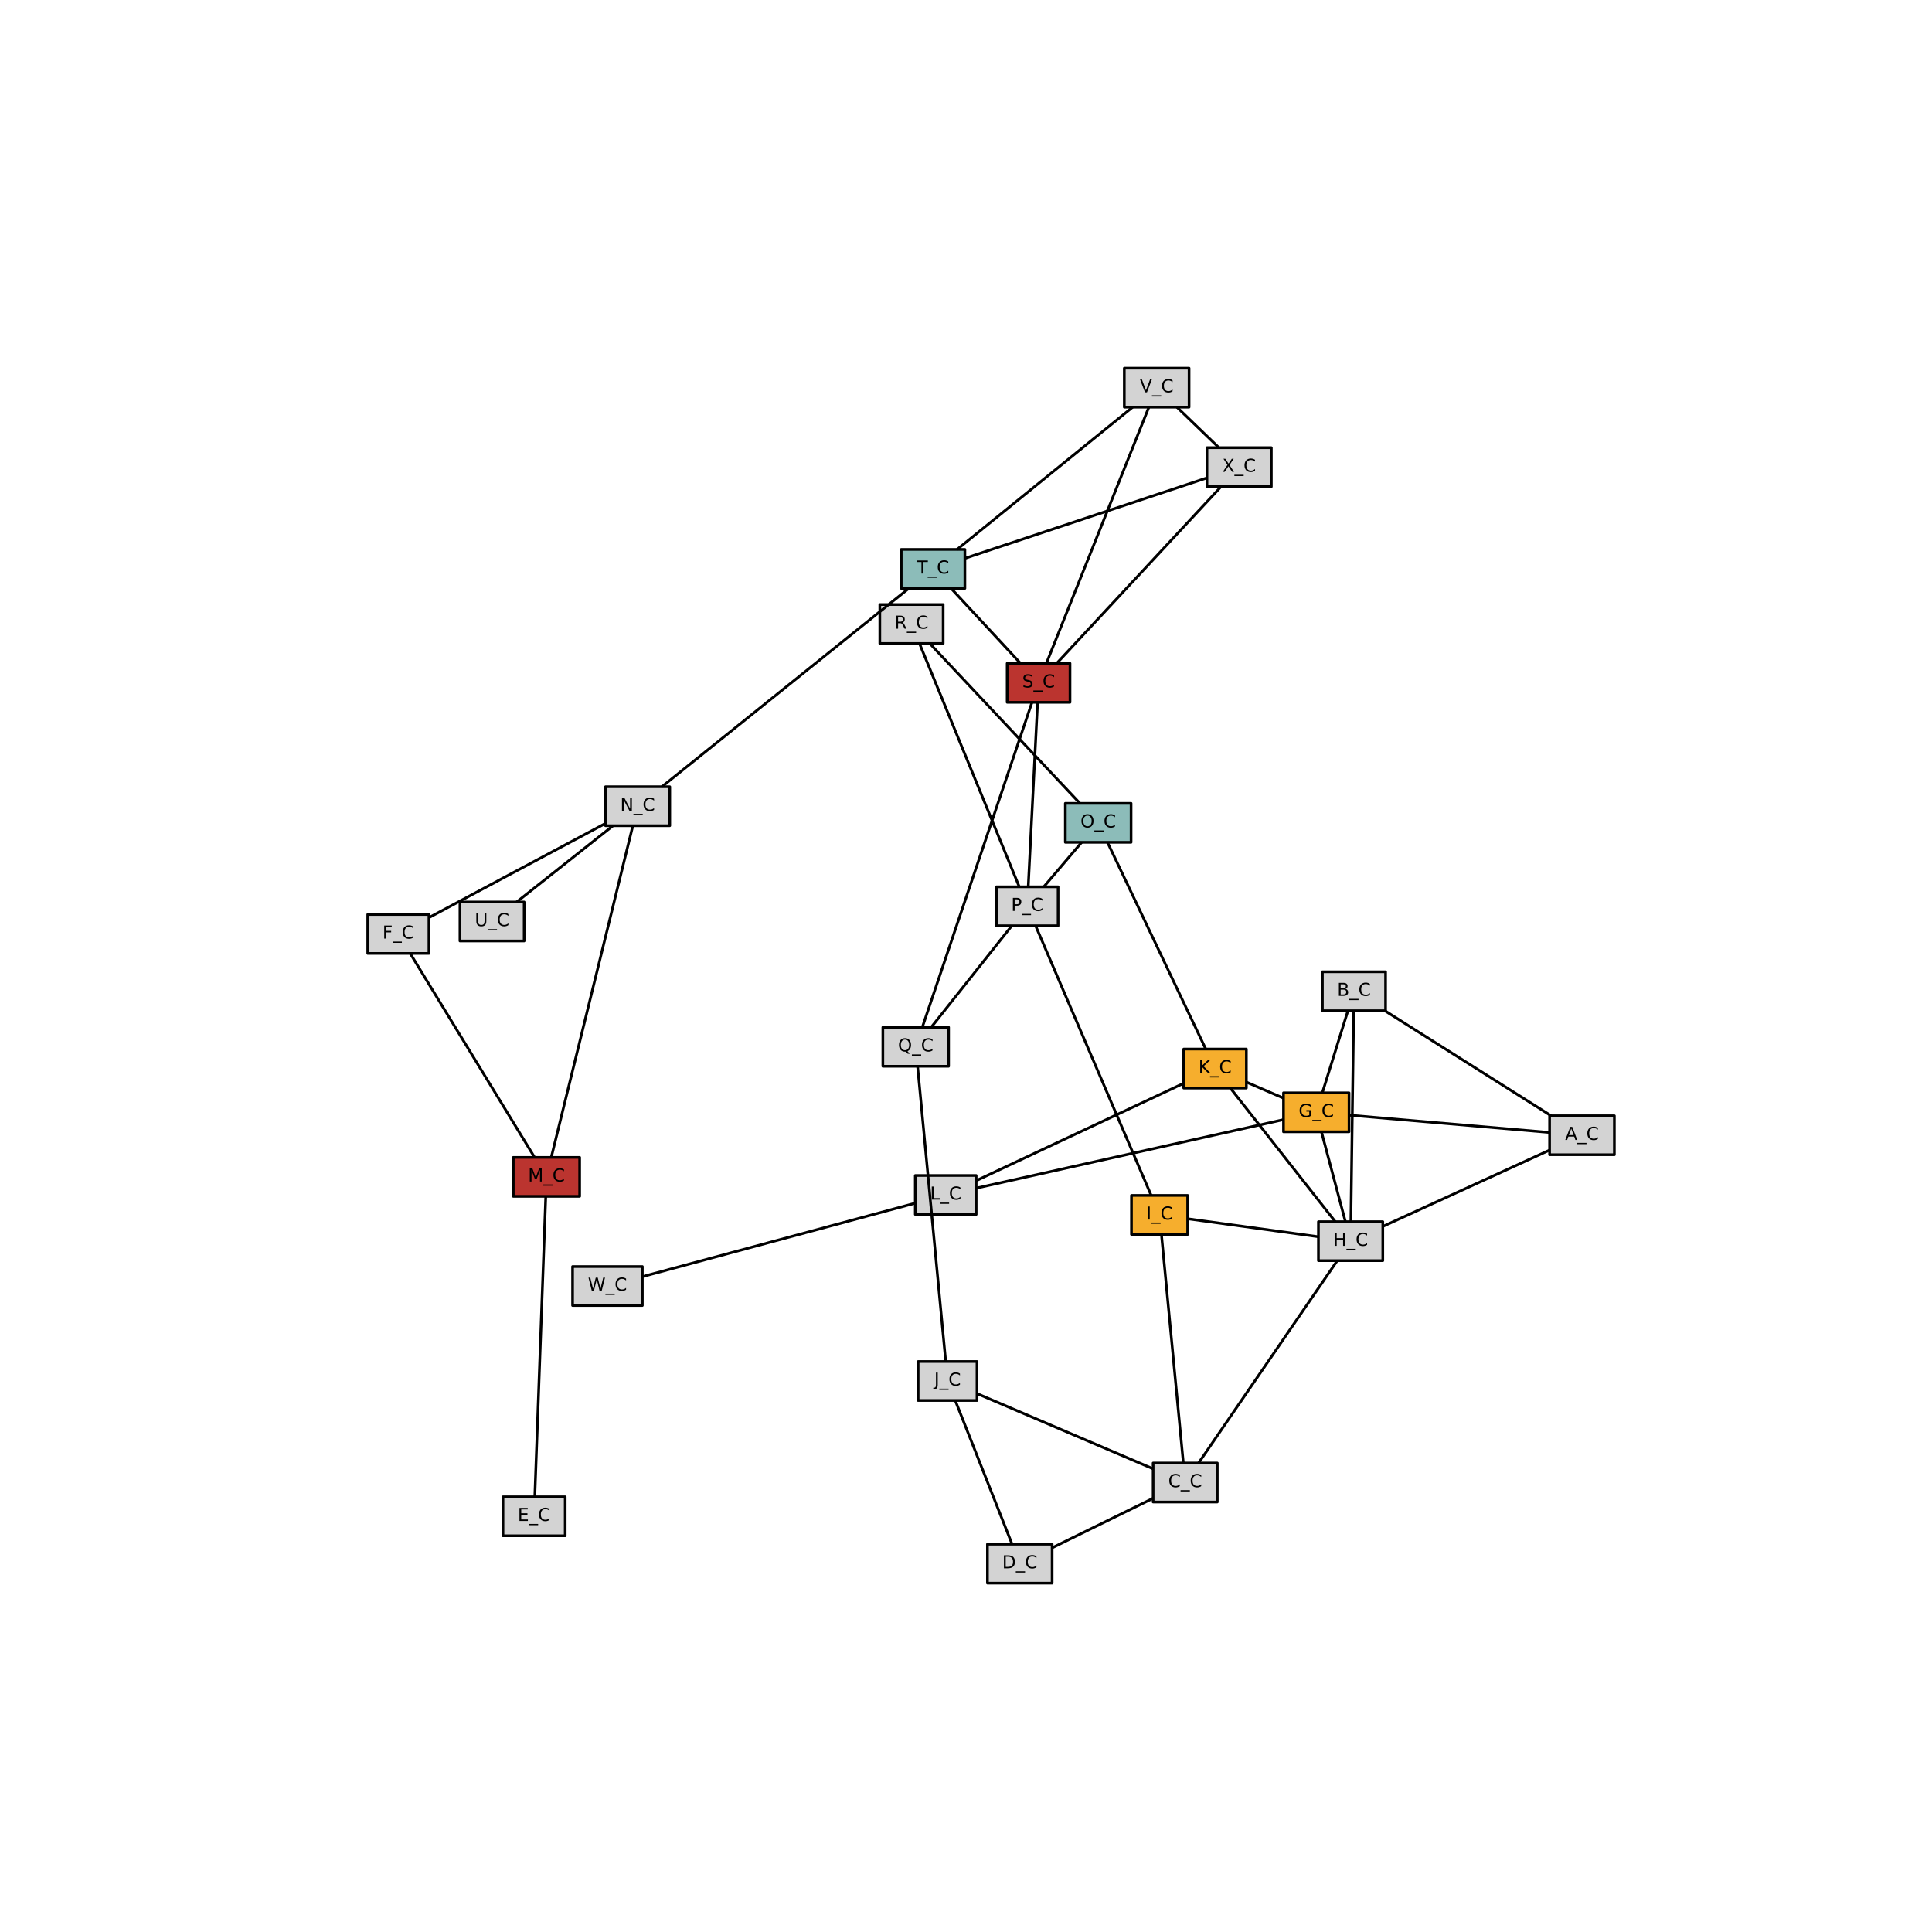
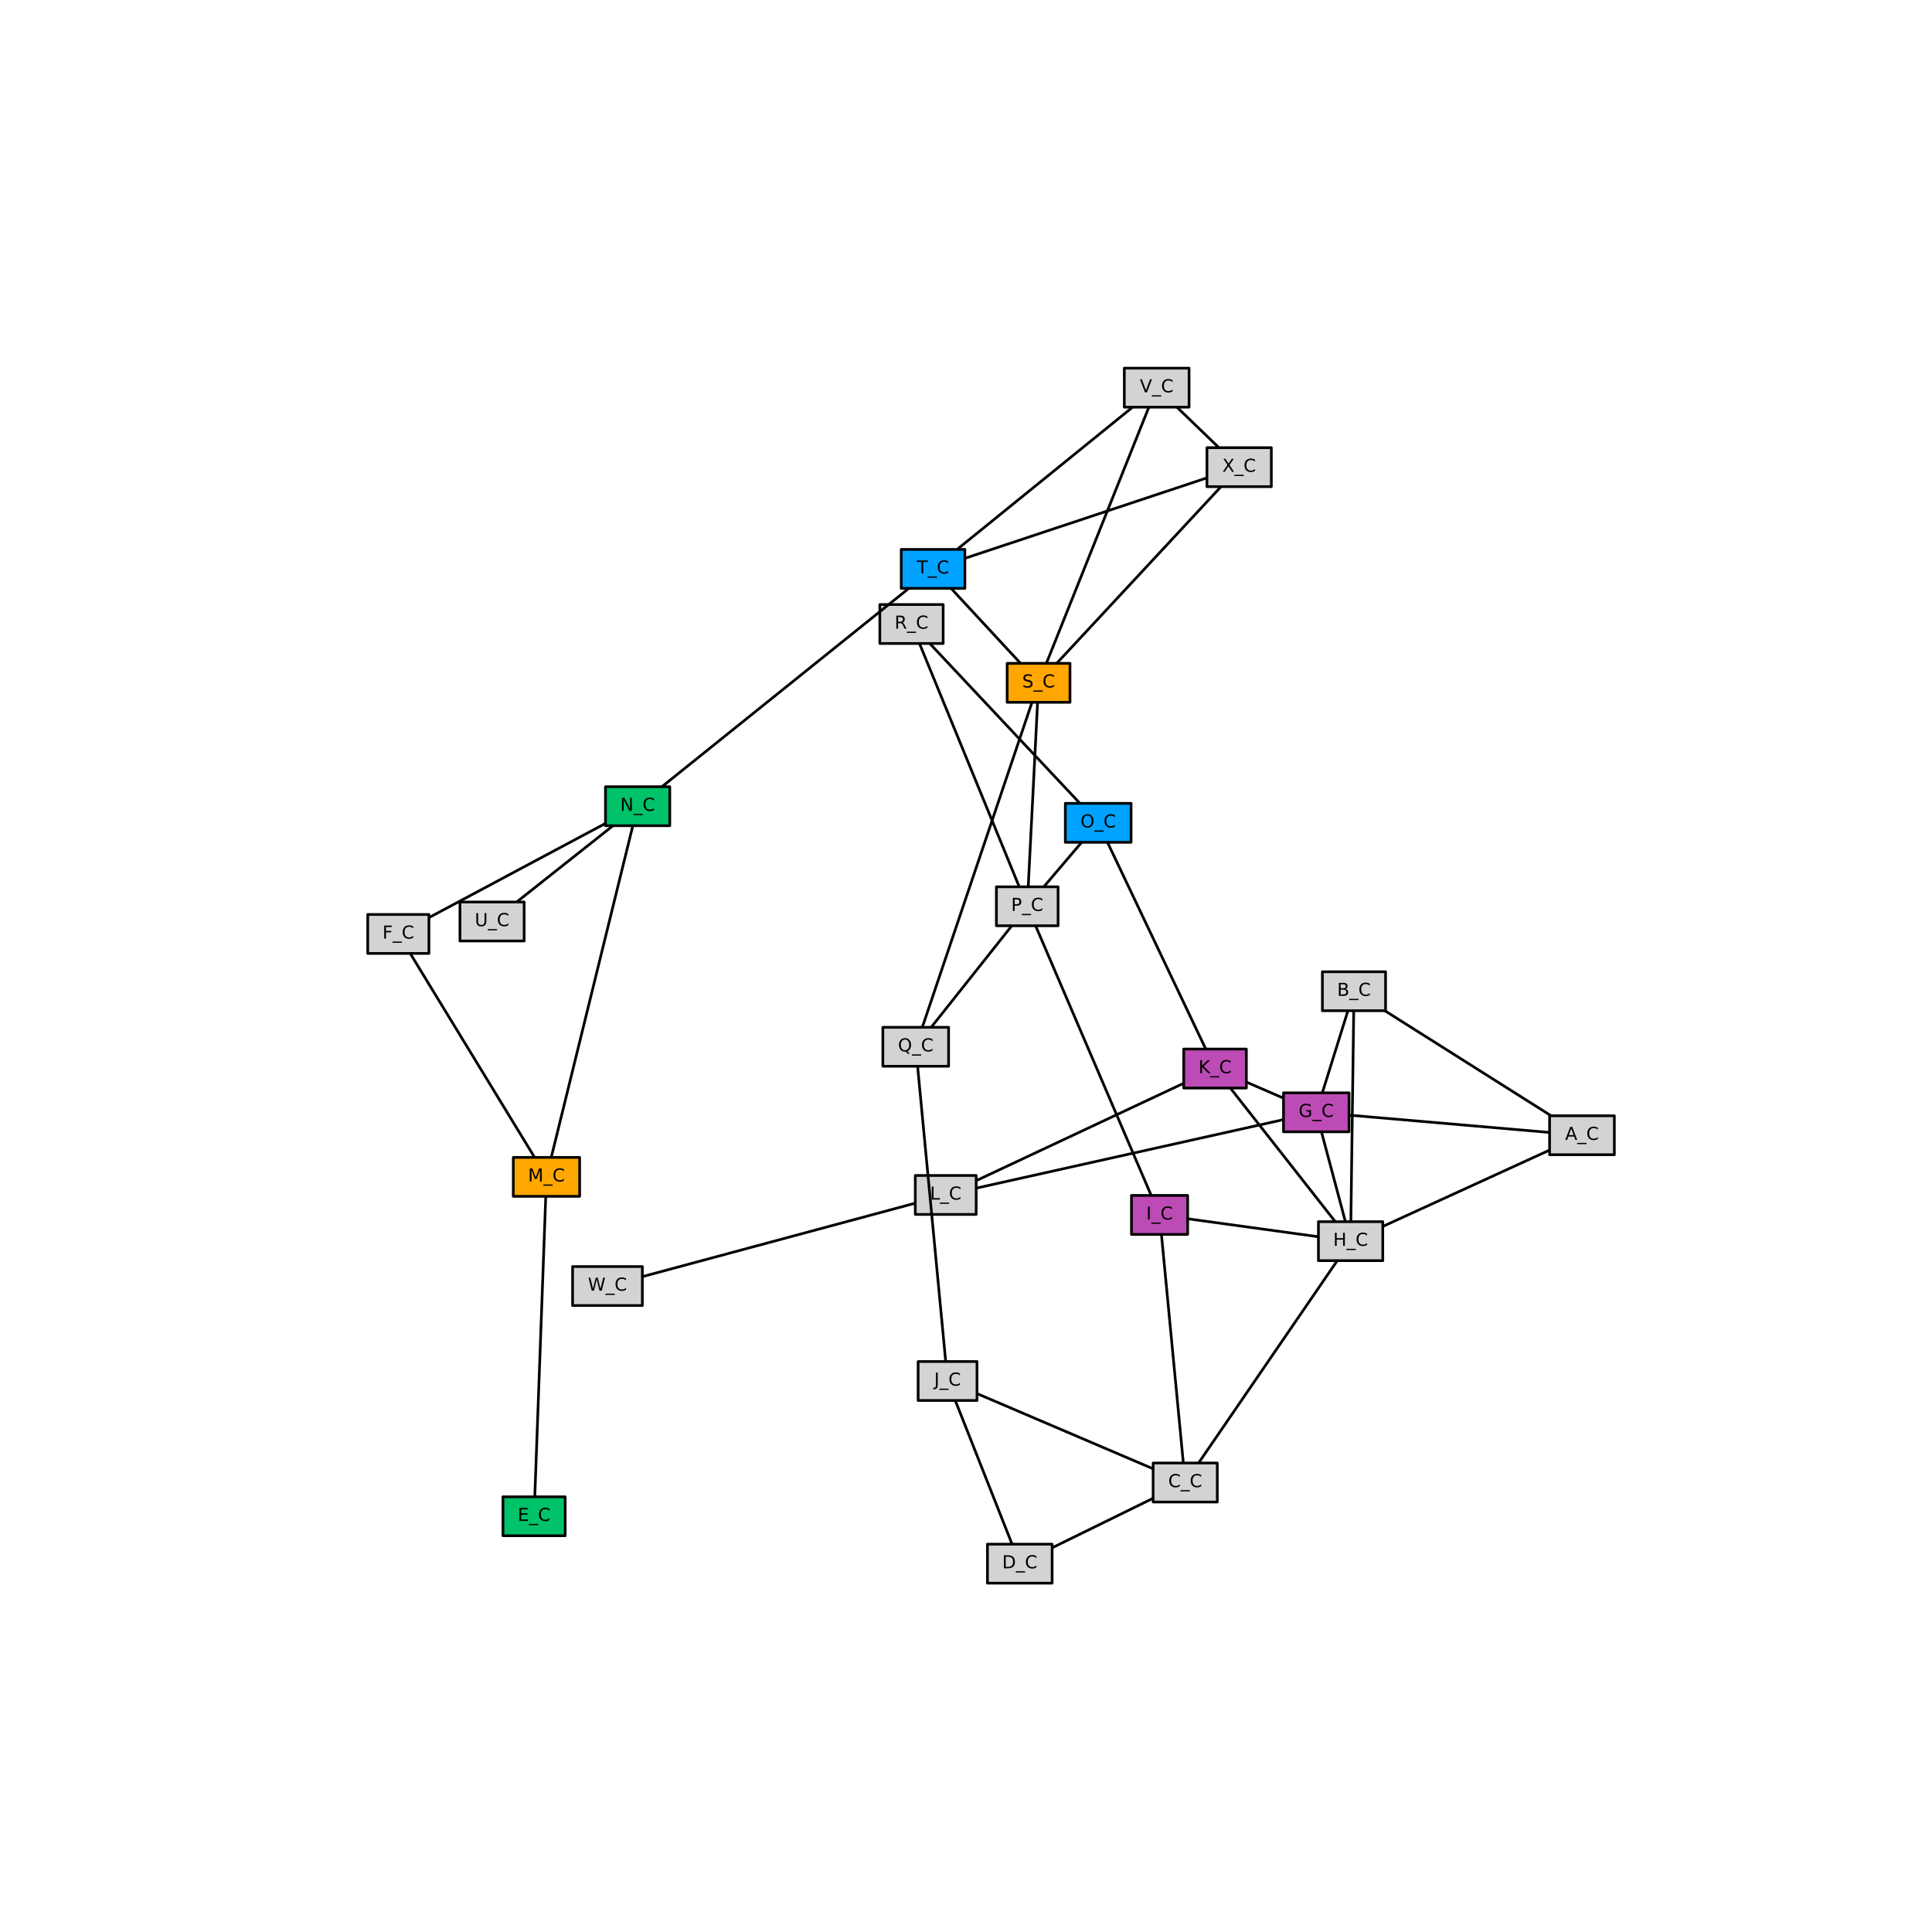
<svg xmlns="http://www.w3.org/2000/svg" xmlns:xlink="http://www.w3.org/1999/xlink" width="1080pt" height="1080pt" viewBox="0 0 1080 1080" version="1.1">
  <defs>
    <style type="text/css">*{stroke-linejoin: round; stroke-linecap: butt}</style>
  </defs>
  <g id="figure_1">
    <g id="patch_1">
      <path d="M 0 1080  L 1080 1080  L 1080 0  L 0 0  z " style="fill: #ffffff" />
    </g>
    <g id="axes_1">
      <g id="patch_2">
        <path d="M 135 961.2  L 972 961.2  L 972 129.6  L 135 129.6  z " style="fill: #ffffff" />
      </g>
      <g id="VertexCollection_1">
-         <path d="M 595.526 470.847  L 632.277 470.847  L 632.277 449.067  L 595.526 449.067  z " clip-path="url(#p5c0eb7feb5)" style="fill: #8cbcb9; stroke: #000000; stroke-width: 1.5" />
-         <path d="M 491.829 359.725  L 527.237 359.725  L 527.237 337.946  L 491.829 337.946  z " clip-path="url(#p5c0eb7feb5)" style="fill: #d3d3d3; stroke: #000000; stroke-width: 1.5" />
-         <path d="M 281.167 858.51  L 315.945 858.51  L 315.945 836.731  L 281.167 836.731  z " clip-path="url(#p5c0eb7feb5)" style="fill: #d3d3d3; stroke: #000000; stroke-width: 1.5" />
-         <path d="M 739.224 564.993  L 774.544 564.993  L 774.544 543.213  L 739.224 543.213  z " clip-path="url(#p5c0eb7feb5)" style="fill: #d3d3d3; stroke: #000000; stroke-width: 1.5" />
-         <path d="M 205.564 532.973  L 239.775 532.973  L 239.775 511.193  L 205.564 511.193  z " clip-path="url(#p5c0eb7feb5)" style="fill: #d3d3d3; stroke: #000000; stroke-width: 1.5" />
-         <path d="M 493.522 596.04  L 530.274 596.04  L 530.274 574.26  L 493.522 574.26  z " clip-path="url(#p5c0eb7feb5)" style="fill: #d3d3d3; stroke: #000000; stroke-width: 1.5" />
-         <path d="M 338.468 461.567  L 374.409 461.567  L 374.409 439.787  L 338.468 439.787  z " clip-path="url(#p5c0eb7feb5)" style="fill: #d3d3d3; stroke: #000000; stroke-width: 1.5" />
-         <path d="M 717.481 632.679  L 754.11 632.679  L 754.11 610.9  L 717.481 610.9  z " clip-path="url(#p5c0eb7feb5)" style="fill: #f6ae2d; stroke: #000000; stroke-width: 1.5" />
-         <path d="M 674.69 272.038  L 710.682 272.038  L 710.682 250.258  L 674.69 250.258  z " clip-path="url(#p5c0eb7feb5)" style="fill: #d3d3d3; stroke: #000000; stroke-width: 1.5" />
-         <path d="M 737.006 704.717  L 772.986 704.717  L 772.986 682.937  L 737.006 682.937  z " clip-path="url(#p5c0eb7feb5)" style="fill: #d3d3d3; stroke: #000000; stroke-width: 1.5" />
-         <path d="M 628.492 227.594  L 664.696 227.594  L 664.696 205.815  L 628.492 205.815  z " clip-path="url(#p5c0eb7feb5)" style="fill: #d3d3d3; stroke: #000000; stroke-width: 1.5" />
-         <path d="M 320.079 729.787  L 359.074 729.787  L 359.074 708.008  L 320.079 708.008  z " clip-path="url(#p5c0eb7feb5)" style="fill: #d3d3d3; stroke: #000000; stroke-width: 1.5" />
-         <path d="M 503.799 328.904  L 539.377 328.904  L 539.377 307.124  L 503.799 307.124  z " clip-path="url(#p5c0eb7feb5)" style="fill: #8cbcb9; stroke: #000000; stroke-width: 1.5" />
-         <path d="M 286.936 668.76  L 324.024 668.76  L 324.024 646.981  L 286.936 646.981  z " clip-path="url(#p5c0eb7feb5)" style="fill: #bb342f; stroke: #000000; stroke-width: 1.5" />
-         <path d="M 866.228 645.507  L 902.432 645.507  L 902.432 623.727  L 866.228 623.727  z " clip-path="url(#p5c0eb7feb5)" style="fill: #d3d3d3; stroke: #000000; stroke-width: 1.5" />
-         <path d="M 513.241 782.884  L 546.149 782.884  L 546.149 761.104  L 513.241 761.104  z " clip-path="url(#p5c0eb7feb5)" style="fill: #d3d3d3; stroke: #000000; stroke-width: 1.5" />
-         <path d="M 661.708 608.215  L 696.725 608.215  L 696.725 586.435  L 661.708 586.435  z " clip-path="url(#p5c0eb7feb5)" style="fill: #f6ae2d; stroke: #000000; stroke-width: 1.5" />
-         <path d="M 563.005 392.594  L 598.134 392.594  L 598.134 370.815  L 563.005 370.815  z " clip-path="url(#p5c0eb7feb5)" style="fill: #bb342f; stroke: #000000; stroke-width: 1.5" />
-         <path d="M 632.498 690.035  L 663.907 690.035  L 663.907 668.255  L 632.498 668.255  z " clip-path="url(#p5c0eb7feb5)" style="fill: #f6ae2d; stroke: #000000; stroke-width: 1.5" />
-         <path d="M 644.61 839.624  L 680.472 839.624  L 680.472 817.844  L 644.61 817.844  z " clip-path="url(#p5c0eb7feb5)" style="fill: #d3d3d3; stroke: #000000; stroke-width: 1.5" />
-         <path d="M 551.986 884.985  L 588.145 884.985  L 588.145 863.206  L 551.986 863.206  z " clip-path="url(#p5c0eb7feb5)" style="fill: #d3d3d3; stroke: #000000; stroke-width: 1.5" />
-         <path d="M 556.988 517.506  L 591.478 517.506  L 591.478 495.726  L 556.988 495.726  z " clip-path="url(#p5c0eb7feb5)" style="fill: #d3d3d3; stroke: #000000; stroke-width: 1.5" />
-         <path d="M 511.65 678.876  L 545.681 678.876  L 545.681 657.097  L 511.65 657.097  z " clip-path="url(#p5c0eb7feb5)" style="fill: #d3d3d3; stroke: #000000; stroke-width: 1.5" />
-         <path d="M 257.116 526.006  L 293.006 526.006  L 293.006 504.226  L 257.116 504.226  z " clip-path="url(#p5c0eb7feb5)" style="fill: #d3d3d3; stroke: #000000; stroke-width: 1.5" />
+         <path d="M 595.526 470.847  L 632.277 470.847  L 632.277 449.067  L 595.526 449.067  z " clip-path="url(#pa20b9c9148)" style="fill: #00a2ff; stroke: #000000; stroke-width: 1.5" />
+         <path d="M 491.829 359.725  L 527.237 359.725  L 527.237 337.946  L 491.829 337.946  z " clip-path="url(#pa20b9c9148)" style="fill: #d3d3d3; stroke: #000000; stroke-width: 1.5" />
+         <path d="M 281.167 858.51  L 315.945 858.51  L 315.945 836.731  L 281.167 836.731  z " clip-path="url(#pa20b9c9148)" style="fill: #00c269; stroke: #000000; stroke-width: 1.5" />
+         <path d="M 739.224 564.993  L 774.544 564.993  L 774.544 543.213  L 739.224 543.213  z " clip-path="url(#pa20b9c9148)" style="fill: #d3d3d3; stroke: #000000; stroke-width: 1.5" />
+         <path d="M 205.564 532.973  L 239.775 532.973  L 239.775 511.193  L 205.564 511.193  z " clip-path="url(#pa20b9c9148)" style="fill: #d3d3d3; stroke: #000000; stroke-width: 1.5" />
+         <path d="M 493.522 596.04  L 530.274 596.04  L 530.274 574.26  L 493.522 574.26  z " clip-path="url(#pa20b9c9148)" style="fill: #d3d3d3; stroke: #000000; stroke-width: 1.5" />
+         <path d="M 338.468 461.567  L 374.409 461.567  L 374.409 439.787  L 338.468 439.787  z " clip-path="url(#pa20b9c9148)" style="fill: #00c269; stroke: #000000; stroke-width: 1.5" />
+         <path d="M 717.481 632.679  L 754.11 632.679  L 754.11 610.9  L 717.481 610.9  z " clip-path="url(#pa20b9c9148)" style="fill: #bd4bb5; stroke: #000000; stroke-width: 1.5" />
+         <path d="M 674.69 272.038  L 710.682 272.038  L 710.682 250.258  L 674.69 250.258  z " clip-path="url(#pa20b9c9148)" style="fill: #d3d3d3; stroke: #000000; stroke-width: 1.5" />
+         <path d="M 737.006 704.717  L 772.986 704.717  L 772.986 682.937  L 737.006 682.937  z " clip-path="url(#pa20b9c9148)" style="fill: #d3d3d3; stroke: #000000; stroke-width: 1.5" />
+         <path d="M 628.492 227.594  L 664.696 227.594  L 664.696 205.815  L 628.492 205.815  z " clip-path="url(#pa20b9c9148)" style="fill: #d3d3d3; stroke: #000000; stroke-width: 1.5" />
+         <path d="M 320.079 729.787  L 359.074 729.787  L 359.074 708.008  L 320.079 708.008  z " clip-path="url(#pa20b9c9148)" style="fill: #d3d3d3; stroke: #000000; stroke-width: 1.5" />
+         <path d="M 503.799 328.904  L 539.377 328.904  L 539.377 307.124  L 503.799 307.124  z " clip-path="url(#pa20b9c9148)" style="fill: #00a2ff; stroke: #000000; stroke-width: 1.5" />
+         <path d="M 286.936 668.76  L 324.024 668.76  L 324.024 646.981  L 286.936 646.981  z " clip-path="url(#pa20b9c9148)" style="fill: #ffa600; stroke: #000000; stroke-width: 1.5" />
+         <path d="M 866.228 645.507  L 902.432 645.507  L 902.432 623.727  L 866.228 623.727  z " clip-path="url(#pa20b9c9148)" style="fill: #d3d3d3; stroke: #000000; stroke-width: 1.5" />
+         <path d="M 513.241 782.884  L 546.149 782.884  L 546.149 761.104  L 513.241 761.104  z " clip-path="url(#pa20b9c9148)" style="fill: #d3d3d3; stroke: #000000; stroke-width: 1.5" />
+         <path d="M 661.708 608.215  L 696.725 608.215  L 696.725 586.435  L 661.708 586.435  z " clip-path="url(#pa20b9c9148)" style="fill: #bd4bb5; stroke: #000000; stroke-width: 1.5" />
+         <path d="M 563.005 392.594  L 598.134 392.594  L 598.134 370.815  L 563.005 370.815  z " clip-path="url(#pa20b9c9148)" style="fill: #ffa600; stroke: #000000; stroke-width: 1.5" />
+         <path d="M 632.498 690.035  L 663.907 690.035  L 663.907 668.255  L 632.498 668.255  z " clip-path="url(#pa20b9c9148)" style="fill: #bd4bb5; stroke: #000000; stroke-width: 1.5" />
+         <path d="M 644.61 839.624  L 680.472 839.624  L 680.472 817.844  L 644.61 817.844  z " clip-path="url(#pa20b9c9148)" style="fill: #d3d3d3; stroke: #000000; stroke-width: 1.5" />
+         <path d="M 551.986 884.985  L 588.145 884.985  L 588.145 863.206  L 551.986 863.206  z " clip-path="url(#pa20b9c9148)" style="fill: #d3d3d3; stroke: #000000; stroke-width: 1.5" />
+         <path d="M 556.988 517.506  L 591.478 517.506  L 591.478 495.726  L 556.988 495.726  z " clip-path="url(#pa20b9c9148)" style="fill: #d3d3d3; stroke: #000000; stroke-width: 1.5" />
+         <path d="M 511.65 678.876  L 545.681 678.876  L 545.681 657.097  L 511.65 657.097  z " clip-path="url(#pa20b9c9148)" style="fill: #d3d3d3; stroke: #000000; stroke-width: 1.5" />
+         <path d="M 257.116 526.006  L 293.006 526.006  L 293.006 504.226  L 257.116 504.226  z " clip-path="url(#pa20b9c9148)" style="fill: #d3d3d3; stroke: #000000; stroke-width: 1.5" />
      </g>
      <g id="text_1">
-         <g clip-path="url(#p5c0eb7feb5)">
+         <g clip-path="url(#pa20b9c9148)">
          <g transform="translate(603.9742 462.5548) scale(0.1 -0.1)">
            <defs>
              <path id="DejaVuSans-32" d="M 2522 4238  Q 1834 4238 1429 3725  Q 1025 3213 1025 2328  Q 1025 1447 1429 934  Q 1834 422 2522 422  Q 3209 422 3611 934  Q 4013 1447 4013 2328  Q 4013 3213 3611 3725  Q 3209 4238 2522 4238  z M 2522 4750  Q 3503 4750 4090 4092  Q 4678 3434 4678 2328  Q 4678 1225 4090 567  Q 3503 -91 2522 -91  Q 1538 -91 948 565  Q 359 1222 359 2328  Q 359 3434 948 4092  Q 1538 4750 2522 4750  z " transform="scale(0.015625)" />
              <path id="DejaVuSans-42" d="M 3263 -1063  L 3263 -1509  L -63 -1509  L -63 -1063  L 3263 -1063  z " transform="scale(0.015625)" />
              <path id="DejaVuSans-26" d="M 4122 4306  L 4122 3641  Q 3803 3938 3442 4084  Q 3081 4231 2675 4231  Q 1875 4231 1450 3742  Q 1025 3253 1025 2328  Q 1025 1406 1450 917  Q 1875 428 2675 428  Q 3081 428 3442 575  Q 3803 722 4122 1019  L 4122 359  Q 3791 134 3420 21  Q 3050 -91 2638 -91  Q 1578 -91 968 557  Q 359 1206 359 2328  Q 359 3453 968 4101  Q 1578 4750 2638 4750  Q 3056 4750 3426 4639  Q 3797 4528 4122 4306  z " transform="scale(0.015625)" />
            </defs>
            <use xlink:href="#DejaVuSans-32" />
            <use xlink:href="#DejaVuSans-42" transform="translate(78.71875 0)" />
            <use xlink:href="#DejaVuSans-26" transform="translate(128.7188 0)" />
          </g>
        </g>
      </g>
      <g id="text_2">
-         <g clip-path="url(#p5c0eb7feb5)">
+         <g clip-path="url(#pa20b9c9148)">
          <g transform="translate(500.0671 351.4333) scale(0.1 -0.1)">
            <defs>
              <path id="DejaVuSans-35" d="M 2841 2188  Q 3044 2119 3236 1894  Q 3428 1669 3622 1275  L 4263 0  L 3584 0  L 2988 1197  Q 2756 1666 2539 1819  Q 2322 1972 1947 1972  L 1259 1972  L 1259 0  L 628 0  L 628 4666  L 2053 4666  Q 2853 4666 3247 4331  Q 3641 3997 3641 3322  Q 3641 2881 3436 2590  Q 3231 2300 2841 2188  z M 1259 4147  L 1259 2491  L 2053 2491  Q 2509 2491 2742 2702  Q 2975 2913 2975 3322  Q 2975 3731 2742 3939  Q 2509 4147 2053 4147  L 1259 4147  z " transform="scale(0.015625)" />
            </defs>
            <use xlink:href="#DejaVuSans-35" />
            <use xlink:href="#DejaVuSans-42" transform="translate(69.48438 0)" />
            <use xlink:href="#DejaVuSans-26" transform="translate(119.4844 0)" />
          </g>
        </g>
      </g>
      <g id="text_3">
-         <g clip-path="url(#p5c0eb7feb5)">
+         <g clip-path="url(#pa20b9c9148)">
          <g transform="translate(289.4052 850.2182) scale(0.1 -0.1)">
            <defs>
              <path id="DejaVuSans-28" d="M 628 4666  L 3578 4666  L 3578 4134  L 1259 4134  L 1259 2753  L 3481 2753  L 3481 2222  L 1259 2222  L 1259 531  L 3634 531  L 3634 0  L 628 0  L 628 4666  z " transform="scale(0.015625)" />
            </defs>
            <use xlink:href="#DejaVuSans-28" />
            <use xlink:href="#DejaVuSans-42" transform="translate(63.1875 0)" />
            <use xlink:href="#DejaVuSans-26" transform="translate(113.1875 0)" />
          </g>
        </g>
      </g>
      <g id="text_4">
-         <g clip-path="url(#p5c0eb7feb5)">
+         <g clip-path="url(#pa20b9c9148)">
          <g transform="translate(747.4619 556.7005) scale(0.1 -0.1)">
            <defs>
              <path id="DejaVuSans-25" d="M 1259 2228  L 1259 519  L 2272 519  Q 2781 519 3026 730  Q 3272 941 3272 1375  Q 3272 1813 3026 2020  Q 2781 2228 2272 2228  L 1259 2228  z M 1259 4147  L 1259 2741  L 2194 2741  Q 2656 2741 2882 2914  Q 3109 3088 3109 3444  Q 3109 3797 2882 3972  Q 2656 4147 2194 4147  L 1259 4147  z M 628 4666  L 2241 4666  Q 2963 4666 3353 4366  Q 3744 4066 3744 3513  Q 3744 3084 3544 2831  Q 3344 2578 2956 2516  Q 3422 2416 3680 2098  Q 3938 1781 3938 1306  Q 3938 681 3513 340  Q 3088 0 2303 0  L 628 0  L 628 4666  z " transform="scale(0.015625)" />
            </defs>
            <use xlink:href="#DejaVuSans-25" />
            <use xlink:href="#DejaVuSans-42" transform="translate(68.60938 0)" />
            <use xlink:href="#DejaVuSans-26" transform="translate(118.6094 0)" />
          </g>
        </g>
      </g>
      <g id="text_5">
-         <g clip-path="url(#p5c0eb7feb5)">
+         <g clip-path="url(#pa20b9c9148)">
          <g transform="translate(213.8028 524.6804) scale(0.1 -0.1)">
            <defs>
              <path id="DejaVuSans-29" d="M 628 4666  L 3309 4666  L 3309 4134  L 1259 4134  L 1259 2759  L 3109 2759  L 3109 2228  L 1259 2228  L 1259 0  L 628 0  L 628 4666  z " transform="scale(0.015625)" />
            </defs>
            <use xlink:href="#DejaVuSans-29" />
            <use xlink:href="#DejaVuSans-42" transform="translate(57.51562 0)" />
            <use xlink:href="#DejaVuSans-26" transform="translate(107.5156 0)" />
          </g>
        </g>
      </g>
      <g id="text_6">
-         <g clip-path="url(#p5c0eb7feb5)">
+         <g clip-path="url(#pa20b9c9148)">
          <g transform="translate(501.9706 587.748) scale(0.1 -0.1)">
            <defs>
              <path id="DejaVuSans-34" d="M 2522 4238  Q 1834 4238 1429 3725  Q 1025 3213 1025 2328  Q 1025 1447 1429 934  Q 1834 422 2522 422  Q 3209 422 3611 934  Q 4013 1447 4013 2328  Q 4013 3213 3611 3725  Q 3209 4238 2522 4238  z M 3406 84  L 4238 -825  L 3475 -825  L 2784 -78  Q 2681 -84 2626 -87  Q 2572 -91 2522 -91  Q 1538 -91 948 567  Q 359 1225 359 2328  Q 359 3434 948 4092  Q 1538 4750 2522 4750  Q 3503 4750 4090 4092  Q 4678 3434 4678 2328  Q 4678 1516 4351 937  Q 4025 359 3406 84  z " transform="scale(0.015625)" />
            </defs>
            <use xlink:href="#DejaVuSans-34" />
            <use xlink:href="#DejaVuSans-42" transform="translate(78.71875 0)" />
            <use xlink:href="#DejaVuSans-26" transform="translate(128.7188 0)" />
          </g>
        </g>
      </g>
      <g id="text_7">
-         <g clip-path="url(#p5c0eb7feb5)">
+         <g clip-path="url(#pa20b9c9148)">
          <g transform="translate(346.7066 453.2746) scale(0.1 -0.1)">
            <defs>
              <path id="DejaVuSans-31" d="M 628 4666  L 1478 4666  L 3547 763  L 3547 4666  L 4159 4666  L 4159 0  L 3309 0  L 1241 3903  L 1241 0  L 628 0  L 628 4666  z " transform="scale(0.015625)" />
            </defs>
            <use xlink:href="#DejaVuSans-31" />
            <use xlink:href="#DejaVuSans-42" transform="translate(74.8125 0)" />
            <use xlink:href="#DejaVuSans-26" transform="translate(124.8125 0)" />
          </g>
        </g>
      </g>
      <g id="text_8">
-         <g clip-path="url(#p5c0eb7feb5)">
+         <g clip-path="url(#pa20b9c9148)">
          <g transform="translate(725.9299 624.3871) scale(0.1 -0.1)">
            <defs>
              <path id="DejaVuSans-2a" d="M 3809 666  L 3809 1919  L 2778 1919  L 2778 2438  L 4434 2438  L 4434 434  Q 4069 175 3628 42  Q 3188 -91 2688 -91  Q 1594 -91 976 548  Q 359 1188 359 2328  Q 359 3472 976 4111  Q 1594 4750 2688 4750  Q 3144 4750 3555 4637  Q 3966 4525 4313 4306  L 4313 3634  Q 3963 3931 3569 4081  Q 3175 4231 2741 4231  Q 1884 4231 1454 3753  Q 1025 3275 1025 2328  Q 1025 1384 1454 906  Q 1884 428 2741 428  Q 3075 428 3337 486  Q 3600 544 3809 666  z " transform="scale(0.015625)" />
            </defs>
            <use xlink:href="#DejaVuSans-2a" />
            <use xlink:href="#DejaVuSans-42" transform="translate(77.48438 0)" />
            <use xlink:href="#DejaVuSans-26" transform="translate(127.4844 0)" />
          </g>
        </g>
      </g>
      <g id="text_9">
-         <g clip-path="url(#p5c0eb7feb5)">
+         <g clip-path="url(#pa20b9c9148)">
          <g transform="translate(683.2695 263.7457) scale(0.1 -0.1)">
            <defs>
              <path id="DejaVuSans-3b" d="M 403 4666  L 1081 4666  L 2241 2931  L 3406 4666  L 4084 4666  L 2584 2425  L 4184 0  L 3506 0  L 2194 1984  L 872 0  L 191 0  L 1856 2491  L 403 4666  z " transform="scale(0.015625)" />
            </defs>
            <use xlink:href="#DejaVuSans-3b" />
            <use xlink:href="#DejaVuSans-42" transform="translate(68.5 0)" />
            <use xlink:href="#DejaVuSans-26" transform="translate(118.5 0)" />
          </g>
        </g>
      </g>
      <g id="text_10">
-         <g clip-path="url(#p5c0eb7feb5)">
+         <g clip-path="url(#pa20b9c9148)">
          <g transform="translate(745.2443 696.4243) scale(0.1 -0.1)">
            <defs>
              <path id="DejaVuSans-2b" d="M 628 4666  L 1259 4666  L 1259 2753  L 3553 2753  L 3553 4666  L 4184 4666  L 4184 0  L 3553 0  L 3553 2222  L 1259 2222  L 1259 0  L 628 0  L 628 4666  z " transform="scale(0.015625)" />
            </defs>
            <use xlink:href="#DejaVuSans-2b" />
            <use xlink:href="#DejaVuSans-42" transform="translate(75.20312 0)" />
            <use xlink:href="#DejaVuSans-26" transform="translate(125.2031 0)" />
          </g>
        </g>
      </g>
      <g id="text_11">
-         <g clip-path="url(#p5c0eb7feb5)">
+         <g clip-path="url(#pa20b9c9148)">
          <g transform="translate(637.1822 219.302) scale(0.1 -0.1)">
            <defs>
              <path id="DejaVuSans-39" d="M 1831 0  L 50 4666  L 709 4666  L 2188 738  L 3669 4666  L 4325 4666  L 2547 0  L 1831 0  z " transform="scale(0.015625)" />
            </defs>
            <use xlink:href="#DejaVuSans-39" />
            <use xlink:href="#DejaVuSans-42" transform="translate(68.40625 0)" />
            <use xlink:href="#DejaVuSans-26" transform="translate(118.4062 0)" />
          </g>
        </g>
      </g>
      <g id="text_12">
-         <g clip-path="url(#p5c0eb7feb5)">
+         <g clip-path="url(#pa20b9c9148)">
          <g transform="translate(328.641 721.4952) scale(0.1 -0.1)">
            <defs>
              <path id="DejaVuSans-3a" d="M 213 4666  L 850 4666  L 1831 722  L 2809 4666  L 3519 4666  L 4500 722  L 5478 4666  L 6119 4666  L 4947 0  L 4153 0  L 3169 4050  L 2175 0  L 1381 0  L 213 4666  z " transform="scale(0.015625)" />
            </defs>
            <use xlink:href="#DejaVuSans-3a" />
            <use xlink:href="#DejaVuSans-42" transform="translate(98.875 0)" />
            <use xlink:href="#DejaVuSans-26" transform="translate(148.875 0)" />
          </g>
        </g>
      </g>
      <g id="text_13">
-         <g clip-path="url(#p5c0eb7feb5)">
+         <g clip-path="url(#pa20b9c9148)">
          <g transform="translate(512.5423 320.612) scale(0.1 -0.1)">
            <defs>
              <path id="DejaVuSans-37" d="M -19 4666  L 3928 4666  L 3928 4134  L 2272 4134  L 2272 0  L 1638 0  L 1638 4134  L -19 4134  L -19 4666  z " transform="scale(0.015625)" />
            </defs>
            <use xlink:href="#DejaVuSans-37" />
            <use xlink:href="#DejaVuSans-42" transform="translate(61.07812 0)" />
            <use xlink:href="#DejaVuSans-26" transform="translate(111.0781 0)" />
          </g>
        </g>
      </g>
      <g id="text_14">
-         <g clip-path="url(#p5c0eb7feb5)">
+         <g clip-path="url(#pa20b9c9148)">
          <g transform="translate(295.1746 660.4682) scale(0.1 -0.1)">
            <defs>
              <path id="DejaVuSans-30" d="M 628 4666  L 1569 4666  L 2759 1491  L 3956 4666  L 4897 4666  L 4897 0  L 4281 0  L 4281 4097  L 3078 897  L 2444 897  L 1241 4097  L 1241 0  L 628 0  L 628 4666  z " transform="scale(0.015625)" />
            </defs>
            <use xlink:href="#DejaVuSans-30" />
            <use xlink:href="#DejaVuSans-42" transform="translate(86.28125 0)" />
            <use xlink:href="#DejaVuSans-26" transform="translate(136.2812 0)" />
          </g>
        </g>
      </g>
      <g id="text_15">
-         <g clip-path="url(#p5c0eb7feb5)">
+         <g clip-path="url(#pa20b9c9148)">
          <g transform="translate(874.9183 637.2147) scale(0.1 -0.1)">
            <defs>
              <path id="DejaVuSans-24" d="M 2188 4044  L 1331 1722  L 3047 1722  L 2188 4044  z M 1831 4666  L 2547 4666  L 4325 0  L 3669 0  L 3244 1197  L 1141 1197  L 716 0  L 50 0  L 1831 4666  z " transform="scale(0.015625)" />
            </defs>
            <use xlink:href="#DejaVuSans-24" />
            <use xlink:href="#DejaVuSans-42" transform="translate(68.40625 0)" />
            <use xlink:href="#DejaVuSans-26" transform="translate(118.4062 0)" />
          </g>
        </g>
      </g>
      <g id="text_16">
-         <g clip-path="url(#p5c0eb7feb5)">
+         <g clip-path="url(#pa20b9c9148)">
          <g transform="translate(522.2284 774.592) scale(0.1 -0.1)">
            <defs>
              <path id="DejaVuSans-2d" d="M 628 4666  L 1259 4666  L 1259 325  Q 1259 -519 939 -900  Q 619 -1281 -91 -1281  L -331 -1281  L -331 -750  L -134 -750  Q 284 -750 456 -515  Q 628 -281 628 325  L 628 4666  z " transform="scale(0.015625)" />
            </defs>
            <use xlink:href="#DejaVuSans-2d" />
            <use xlink:href="#DejaVuSans-42" transform="translate(29.5 0)" />
            <use xlink:href="#DejaVuSans-26" transform="translate(79.5 0)" />
          </g>
        </g>
      </g>
      <g id="text_17">
-         <g clip-path="url(#p5c0eb7feb5)">
+         <g clip-path="url(#pa20b9c9148)">
          <g transform="translate(669.9462 599.923) scale(0.1 -0.1)">
            <defs>
              <path id="DejaVuSans-2e" d="M 628 4666  L 1259 4666  L 1259 2694  L 3353 4666  L 4166 4666  L 1850 2491  L 4331 0  L 3500 0  L 1259 2247  L 1259 0  L 628 0  L 628 4666  z " transform="scale(0.015625)" />
            </defs>
            <use xlink:href="#DejaVuSans-2e" />
            <use xlink:href="#DejaVuSans-42" transform="translate(65.57812 0)" />
            <use xlink:href="#DejaVuSans-26" transform="translate(115.5781 0)" />
          </g>
        </g>
      </g>
      <g id="text_18">
-         <g clip-path="url(#p5c0eb7feb5)">
+         <g clip-path="url(#pa20b9c9148)">
          <g transform="translate(571.4038 384.3021) scale(0.1 -0.1)">
            <defs>
              <path id="DejaVuSans-36" d="M 3425 4513  L 3425 3897  Q 3066 4069 2747 4153  Q 2428 4238 2131 4238  Q 1616 4238 1336 4038  Q 1056 3838 1056 3469  Q 1056 3159 1242 3001  Q 1428 2844 1947 2747  L 2328 2669  Q 3034 2534 3370 2195  Q 3706 1856 3706 1288  Q 3706 609 3251 259  Q 2797 -91 1919 -91  Q 1588 -91 1214 -16  Q 841 59 441 206  L 441 856  Q 825 641 1194 531  Q 1563 422 1919 422  Q 2459 422 2753 634  Q 3047 847 3047 1241  Q 3047 1584 2836 1778  Q 2625 1972 2144 2069  L 1759 2144  Q 1053 2284 737 2584  Q 422 2884 422 3419  Q 422 4038 858 4394  Q 1294 4750 2059 4750  Q 2388 4750 2728 4690  Q 3069 4631 3425 4513  z " transform="scale(0.015625)" />
            </defs>
            <use xlink:href="#DejaVuSans-36" />
            <use xlink:href="#DejaVuSans-42" transform="translate(63.48438 0)" />
            <use xlink:href="#DejaVuSans-26" transform="translate(113.4844 0)" />
          </g>
        </g>
      </g>
      <g id="text_19">
-         <g clip-path="url(#p5c0eb7feb5)">
+         <g clip-path="url(#pa20b9c9148)">
          <g transform="translate(640.7358 681.743) scale(0.1 -0.1)">
            <defs>
              <path id="DejaVuSans-2c" d="M 628 4666  L 1259 4666  L 1259 0  L 628 0  L 628 4666  z " transform="scale(0.015625)" />
            </defs>
            <use xlink:href="#DejaVuSans-2c" />
            <use xlink:href="#DejaVuSans-42" transform="translate(29.5 0)" />
            <use xlink:href="#DejaVuSans-26" transform="translate(79.5 0)" />
          </g>
        </g>
      </g>
      <g id="text_20">
-         <g clip-path="url(#p5c0eb7feb5)">
+         <g clip-path="url(#pa20b9c9148)">
          <g transform="translate(653.0582 831.3318) scale(0.1 -0.1)">
            <use xlink:href="#DejaVuSans-26" />
            <use xlink:href="#DejaVuSans-42" transform="translate(69.82812 0)" />
            <use xlink:href="#DejaVuSans-26" transform="translate(119.8281 0)" />
          </g>
        </g>
      </g>
      <g id="text_21">
-         <g clip-path="url(#p5c0eb7feb5)">
+         <g clip-path="url(#pa20b9c9148)">
          <g transform="translate(560.2241 876.6933) scale(0.1 -0.1)">
            <defs>
              <path id="DejaVuSans-27" d="M 1259 4147  L 1259 519  L 2022 519  Q 2988 519 3436 956  Q 3884 1394 3884 2338  Q 3884 3275 3436 3711  Q 2988 4147 2022 4147  L 1259 4147  z M 628 4666  L 1925 4666  Q 3281 4666 3915 4102  Q 4550 3538 4550 2338  Q 4550 1131 3912 565  Q 3275 0 1925 0  L 628 0  L 628 4666  z " transform="scale(0.015625)" />
            </defs>
            <use xlink:href="#DejaVuSans-27" />
            <use xlink:href="#DejaVuSans-42" transform="translate(77 0)" />
            <use xlink:href="#DejaVuSans-26" transform="translate(127 0)" />
          </g>
        </g>
      </g>
      <g id="text_22">
-         <g clip-path="url(#p5c0eb7feb5)">
+         <g clip-path="url(#pa20b9c9148)">
          <g transform="translate(565.2267 509.2138) scale(0.1 -0.1)">
            <defs>
              <path id="DejaVuSans-33" d="M 1259 4147  L 1259 2394  L 2053 2394  Q 2494 2394 2734 2622  Q 2975 2850 2975 3272  Q 2975 3691 2734 3919  Q 2494 4147 2053 4147  L 1259 4147  z M 628 4666  L 2053 4666  Q 2838 4666 3239 4311  Q 3641 3956 3641 3272  Q 3641 2581 3239 2228  Q 2838 1875 2053 1875  L 1259 1875  L 1259 0  L 628 0  L 628 4666  z " transform="scale(0.015625)" />
            </defs>
            <use xlink:href="#DejaVuSans-33" />
            <use xlink:href="#DejaVuSans-42" transform="translate(60.29688 0)" />
            <use xlink:href="#DejaVuSans-26" transform="translate(110.2969 0)" />
          </g>
        </g>
      </g>
      <g id="text_23">
-         <g clip-path="url(#p5c0eb7feb5)">
+         <g clip-path="url(#pa20b9c9148)">
          <g transform="translate(519.8885 670.5842) scale(0.1 -0.1)">
            <defs>
              <path id="DejaVuSans-2f" d="M 628 4666  L 1259 4666  L 1259 531  L 3531 531  L 3531 0  L 628 0  L 628 4666  z " transform="scale(0.015625)" />
            </defs>
            <use xlink:href="#DejaVuSans-2f" />
            <use xlink:href="#DejaVuSans-42" transform="translate(55.71875 0)" />
            <use xlink:href="#DejaVuSans-26" transform="translate(105.7188 0)" />
          </g>
        </g>
      </g>
      <g id="text_24">
-         <g clip-path="url(#p5c0eb7feb5)">
+         <g clip-path="url(#pa20b9c9148)">
          <g transform="translate(265.4102 517.7138) scale(0.1 -0.1)">
            <defs>
              <path id="DejaVuSans-38" d="M 556 4666  L 1191 4666  L 1191 1831  Q 1191 1081 1462 751  Q 1734 422 2344 422  Q 2950 422 3222 751  Q 3494 1081 3494 1831  L 3494 4666  L 4128 4666  L 4128 1753  Q 4128 841 3676 375  Q 3225 -91 2344 -91  Q 1459 -91 1007 375  Q 556 841 556 1753  L 556 4666  z " transform="scale(0.015625)" />
            </defs>
            <use xlink:href="#DejaVuSans-38" />
            <use xlink:href="#DejaVuSans-42" transform="translate(73.1875 0)" />
            <use xlink:href="#DejaVuSans-26" transform="translate(123.1875 0)" />
          </g>
        </g>
      </g>
      <g id="EdgeCollection_1">
-         <path d="M 603.674 449.067  L 519.761 359.725  " clip-path="url(#p5c0eb7feb5)" style="fill: none; stroke: #000000; stroke-width: 1.5" />
-         <path d="M 604.643 470.847  L 583.491 495.726  " clip-path="url(#p5c0eb7feb5)" style="fill: none; stroke: #000000; stroke-width: 1.5" />
-         <path d="M 619.079 470.847  L 674.039 586.435  " clip-path="url(#p5c0eb7feb5)" style="fill: none; stroke: #000000; stroke-width: 1.5" />
-         <path d="M 513.998 359.725  L 569.767 495.726  " clip-path="url(#p5c0eb7feb5)" style="fill: none; stroke: #000000; stroke-width: 1.5" />
-         <path d="M 298.953 836.731  L 305.083 668.76  " clip-path="url(#p5c0eb7feb5)" style="fill: none; stroke: #000000; stroke-width: 1.5" />
-         <path d="M 753.491 564.993  L 739.188 610.9  " clip-path="url(#p5c0eb7feb5)" style="fill: none; stroke: #000000; stroke-width: 1.5" />
-         <path d="M 774.121 564.993  L 867.092 623.727  " clip-path="url(#p5c0eb7feb5)" style="fill: none; stroke: #000000; stroke-width: 1.5" />
-         <path d="M 756.737 564.993  L 755.143 682.937  " clip-path="url(#p5c0eb7feb5)" style="fill: none; stroke: #000000; stroke-width: 1.5" />
-         <path d="M 229.311 532.973  L 298.839 646.981  " clip-path="url(#p5c0eb7feb5)" style="fill: none; stroke: #000000; stroke-width: 1.5" />
-         <path d="M 239.775 512.952  L 338.468 460.27  " clip-path="url(#p5c0eb7feb5)" style="fill: none; stroke: #000000; stroke-width: 1.5" />
-         <path d="M 520.542 574.26  L 565.589 517.506  " clip-path="url(#p5c0eb7feb5)" style="fill: none; stroke: #000000; stroke-width: 1.5" />
-         <path d="M 512.935 596.04  L 528.658 761.104  " clip-path="url(#p5c0eb7feb5)" style="fill: none; stroke: #000000; stroke-width: 1.5" />
-         <path d="M 515.574 574.26  L 576.894 392.594  " clip-path="url(#p5c0eb7feb5)" style="fill: none; stroke: #000000; stroke-width: 1.5" />
-         <path d="M 353.76 461.567  L 308.158 646.981  " clip-path="url(#p5c0eb7feb5)" style="fill: none; stroke: #000000; stroke-width: 1.5" />
-         <path d="M 369.995 439.787  L 508.031 328.904  " clip-path="url(#p5c0eb7feb5)" style="fill: none; stroke: #000000; stroke-width: 1.5" />
-         <path d="M 342.686 461.567  L 288.813 504.226  " clip-path="url(#p5c0eb7feb5)" style="fill: none; stroke: #000000; stroke-width: 1.5" />
-         <path d="M 754.11 623.371  L 866.228 633.054  " clip-path="url(#p5c0eb7feb5)" style="fill: none; stroke: #000000; stroke-width: 1.5" />
-         <path d="M 738.698 632.679  L 752.093 682.937  " clip-path="url(#p5c0eb7feb5)" style="fill: none; stroke: #000000; stroke-width: 1.5" />
-         <path d="M 717.481 613.871  L 696.725 604.896  " clip-path="url(#p5c0eb7feb5)" style="fill: none; stroke: #000000; stroke-width: 1.5" />
-         <path d="M 717.481 625.874  L 545.681 664.191  " clip-path="url(#p5c0eb7feb5)" style="fill: none; stroke: #000000; stroke-width: 1.5" />
-         <path d="M 674.69 267.129  L 539.377 312.102  " clip-path="url(#p5c0eb7feb5)" style="fill: none; stroke: #000000; stroke-width: 1.5" />
-         <path d="M 681.392 250.258  L 657.888 227.594  " clip-path="url(#p5c0eb7feb5)" style="fill: none; stroke: #000000; stroke-width: 1.5" />
-         <path d="M 682.558 272.038  L 590.697 370.815  " clip-path="url(#p5c0eb7feb5)" style="fill: none; stroke: #000000; stroke-width: 1.5" />
-         <path d="M 747.533 704.717  L 670.004 817.844  " clip-path="url(#p5c0eb7feb5)" style="fill: none; stroke: #000000; stroke-width: 1.5" />
-         <path d="M 772.986 685.591  L 866.228 642.904  " clip-path="url(#p5c0eb7feb5)" style="fill: none; stroke: #000000; stroke-width: 1.5" />
-         <path d="M 746.444 682.937  L 687.768 608.215  " clip-path="url(#p5c0eb7feb5)" style="fill: none; stroke: #000000; stroke-width: 1.5" />
-         <path d="M 737.006 691.354  L 663.907 681.304  " clip-path="url(#p5c0eb7feb5)" style="fill: none; stroke: #000000; stroke-width: 1.5" />
-         <path d="M 633.157 227.594  L 535.025 307.124  " clip-path="url(#p5c0eb7feb5)" style="fill: none; stroke: #000000; stroke-width: 1.5" />
-         <path d="M 642.236 227.594  L 584.927 370.815  " clip-path="url(#p5c0eb7feb5)" style="fill: none; stroke: #000000; stroke-width: 1.5" />
-         <path d="M 359.074 713.648  L 511.65 672.568  " clip-path="url(#p5c0eb7feb5)" style="fill: none; stroke: #000000; stroke-width: 1.5" />
-         <path d="M 531.672 328.904  L 570.485 370.815  " clip-path="url(#p5c0eb7feb5)" style="fill: none; stroke: #000000; stroke-width: 1.5" />
-         <path d="M 546.149 779.022  L 644.61 821.076  " clip-path="url(#p5c0eb7feb5)" style="fill: none; stroke: #000000; stroke-width: 1.5" />
-         <path d="M 534.001 782.884  L 565.76 863.206  " clip-path="url(#p5c0eb7feb5)" style="fill: none; stroke: #000000; stroke-width: 1.5" />
-         <path d="M 661.708 605.543  L 545.681 660  " clip-path="url(#p5c0eb7feb5)" style="fill: none; stroke: #000000; stroke-width: 1.5" />
-         <path d="M 580.017 392.594  L 574.785 495.726  " clip-path="url(#p5c0eb7feb5)" style="fill: none; stroke: #000000; stroke-width: 1.5" />
-         <path d="M 643.533 668.255  L 578.902 517.506  " clip-path="url(#p5c0eb7feb5)" style="fill: none; stroke: #000000; stroke-width: 1.5" />
-         <path d="M 649.246 690.035  L 661.497 817.844  " clip-path="url(#p5c0eb7feb5)" style="fill: none; stroke: #000000; stroke-width: 1.5" />
-         <path d="M 644.61 837.53  L 588.145 865.227  " clip-path="url(#p5c0eb7feb5)" style="fill: none; stroke: #000000; stroke-width: 1.5" />
+         <path d="M 603.674 449.067  L 519.761 359.725  " clip-path="url(#pa20b9c9148)" style="fill: none; stroke: #000000; stroke-width: 1.5" />
+         <path d="M 604.643 470.847  L 583.491 495.726  " clip-path="url(#pa20b9c9148)" style="fill: none; stroke: #000000; stroke-width: 1.5" />
+         <path d="M 619.079 470.847  L 674.039 586.435  " clip-path="url(#pa20b9c9148)" style="fill: none; stroke: #000000; stroke-width: 1.5" />
+         <path d="M 513.998 359.725  L 569.767 495.726  " clip-path="url(#pa20b9c9148)" style="fill: none; stroke: #000000; stroke-width: 1.5" />
+         <path d="M 298.953 836.731  L 305.083 668.76  " clip-path="url(#pa20b9c9148)" style="fill: none; stroke: #000000; stroke-width: 1.5" />
+         <path d="M 753.491 564.993  L 739.188 610.9  " clip-path="url(#pa20b9c9148)" style="fill: none; stroke: #000000; stroke-width: 1.5" />
+         <path d="M 774.121 564.993  L 867.092 623.727  " clip-path="url(#pa20b9c9148)" style="fill: none; stroke: #000000; stroke-width: 1.5" />
+         <path d="M 756.737 564.993  L 755.143 682.937  " clip-path="url(#pa20b9c9148)" style="fill: none; stroke: #000000; stroke-width: 1.5" />
+         <path d="M 229.311 532.973  L 298.839 646.981  " clip-path="url(#pa20b9c9148)" style="fill: none; stroke: #000000; stroke-width: 1.5" />
+         <path d="M 239.775 512.952  L 338.468 460.27  " clip-path="url(#pa20b9c9148)" style="fill: none; stroke: #000000; stroke-width: 1.5" />
+         <path d="M 520.542 574.26  L 565.589 517.506  " clip-path="url(#pa20b9c9148)" style="fill: none; stroke: #000000; stroke-width: 1.5" />
+         <path d="M 512.935 596.04  L 528.658 761.104  " clip-path="url(#pa20b9c9148)" style="fill: none; stroke: #000000; stroke-width: 1.5" />
+         <path d="M 515.574 574.26  L 576.894 392.594  " clip-path="url(#pa20b9c9148)" style="fill: none; stroke: #000000; stroke-width: 1.5" />
+         <path d="M 353.76 461.567  L 308.158 646.981  " clip-path="url(#pa20b9c9148)" style="fill: none; stroke: #000000; stroke-width: 1.5" />
+         <path d="M 369.995 439.787  L 508.031 328.904  " clip-path="url(#pa20b9c9148)" style="fill: none; stroke: #000000; stroke-width: 1.5" />
+         <path d="M 342.686 461.567  L 288.813 504.226  " clip-path="url(#pa20b9c9148)" style="fill: none; stroke: #000000; stroke-width: 1.5" />
+         <path d="M 754.11 623.371  L 866.228 633.054  " clip-path="url(#pa20b9c9148)" style="fill: none; stroke: #000000; stroke-width: 1.5" />
+         <path d="M 738.698 632.679  L 752.093 682.937  " clip-path="url(#pa20b9c9148)" style="fill: none; stroke: #000000; stroke-width: 1.5" />
+         <path d="M 717.481 613.871  L 696.725 604.896  " clip-path="url(#pa20b9c9148)" style="fill: none; stroke: #000000; stroke-width: 1.5" />
+         <path d="M 717.481 625.874  L 545.681 664.191  " clip-path="url(#pa20b9c9148)" style="fill: none; stroke: #000000; stroke-width: 1.5" />
+         <path d="M 674.69 267.129  L 539.377 312.102  " clip-path="url(#pa20b9c9148)" style="fill: none; stroke: #000000; stroke-width: 1.5" />
+         <path d="M 681.392 250.258  L 657.888 227.594  " clip-path="url(#pa20b9c9148)" style="fill: none; stroke: #000000; stroke-width: 1.5" />
+         <path d="M 682.558 272.038  L 590.697 370.815  " clip-path="url(#pa20b9c9148)" style="fill: none; stroke: #000000; stroke-width: 1.5" />
+         <path d="M 747.533 704.717  L 670.004 817.844  " clip-path="url(#pa20b9c9148)" style="fill: none; stroke: #000000; stroke-width: 1.5" />
+         <path d="M 772.986 685.591  L 866.228 642.904  " clip-path="url(#pa20b9c9148)" style="fill: none; stroke: #000000; stroke-width: 1.5" />
+         <path d="M 746.444 682.937  L 687.768 608.215  " clip-path="url(#pa20b9c9148)" style="fill: none; stroke: #000000; stroke-width: 1.5" />
+         <path d="M 737.006 691.354  L 663.907 681.304  " clip-path="url(#pa20b9c9148)" style="fill: none; stroke: #000000; stroke-width: 1.5" />
+         <path d="M 633.157 227.594  L 535.025 307.124  " clip-path="url(#pa20b9c9148)" style="fill: none; stroke: #000000; stroke-width: 1.5" />
+         <path d="M 642.236 227.594  L 584.927 370.815  " clip-path="url(#pa20b9c9148)" style="fill: none; stroke: #000000; stroke-width: 1.5" />
+         <path d="M 359.074 713.648  L 511.65 672.568  " clip-path="url(#pa20b9c9148)" style="fill: none; stroke: #000000; stroke-width: 1.5" />
+         <path d="M 531.672 328.904  L 570.485 370.815  " clip-path="url(#pa20b9c9148)" style="fill: none; stroke: #000000; stroke-width: 1.5" />
+         <path d="M 546.149 779.022  L 644.61 821.076  " clip-path="url(#pa20b9c9148)" style="fill: none; stroke: #000000; stroke-width: 1.5" />
+         <path d="M 534.001 782.884  L 565.76 863.206  " clip-path="url(#pa20b9c9148)" style="fill: none; stroke: #000000; stroke-width: 1.5" />
+         <path d="M 661.708 605.543  L 545.681 660  " clip-path="url(#pa20b9c9148)" style="fill: none; stroke: #000000; stroke-width: 1.5" />
+         <path d="M 580.017 392.594  L 574.785 495.726  " clip-path="url(#pa20b9c9148)" style="fill: none; stroke: #000000; stroke-width: 1.5" />
+         <path d="M 643.533 668.255  L 578.902 517.506  " clip-path="url(#pa20b9c9148)" style="fill: none; stroke: #000000; stroke-width: 1.5" />
+         <path d="M 649.246 690.035  L 661.497 817.844  " clip-path="url(#pa20b9c9148)" style="fill: none; stroke: #000000; stroke-width: 1.5" />
+         <path d="M 644.61 837.53  L 588.145 865.227  " clip-path="url(#pa20b9c9148)" style="fill: none; stroke: #000000; stroke-width: 1.5" />
      </g>
      <g id="matplotlib.axis_1" />
      <g id="matplotlib.axis_2" />
    </g>
  </g>
  <defs>
-     <clipPath id="p5c0eb7feb5">
+     <clipPath id="pa20b9c9148">
      <rect x="135" y="129.6" width="837" height="831.6" />
    </clipPath>
  </defs>
</svg>
